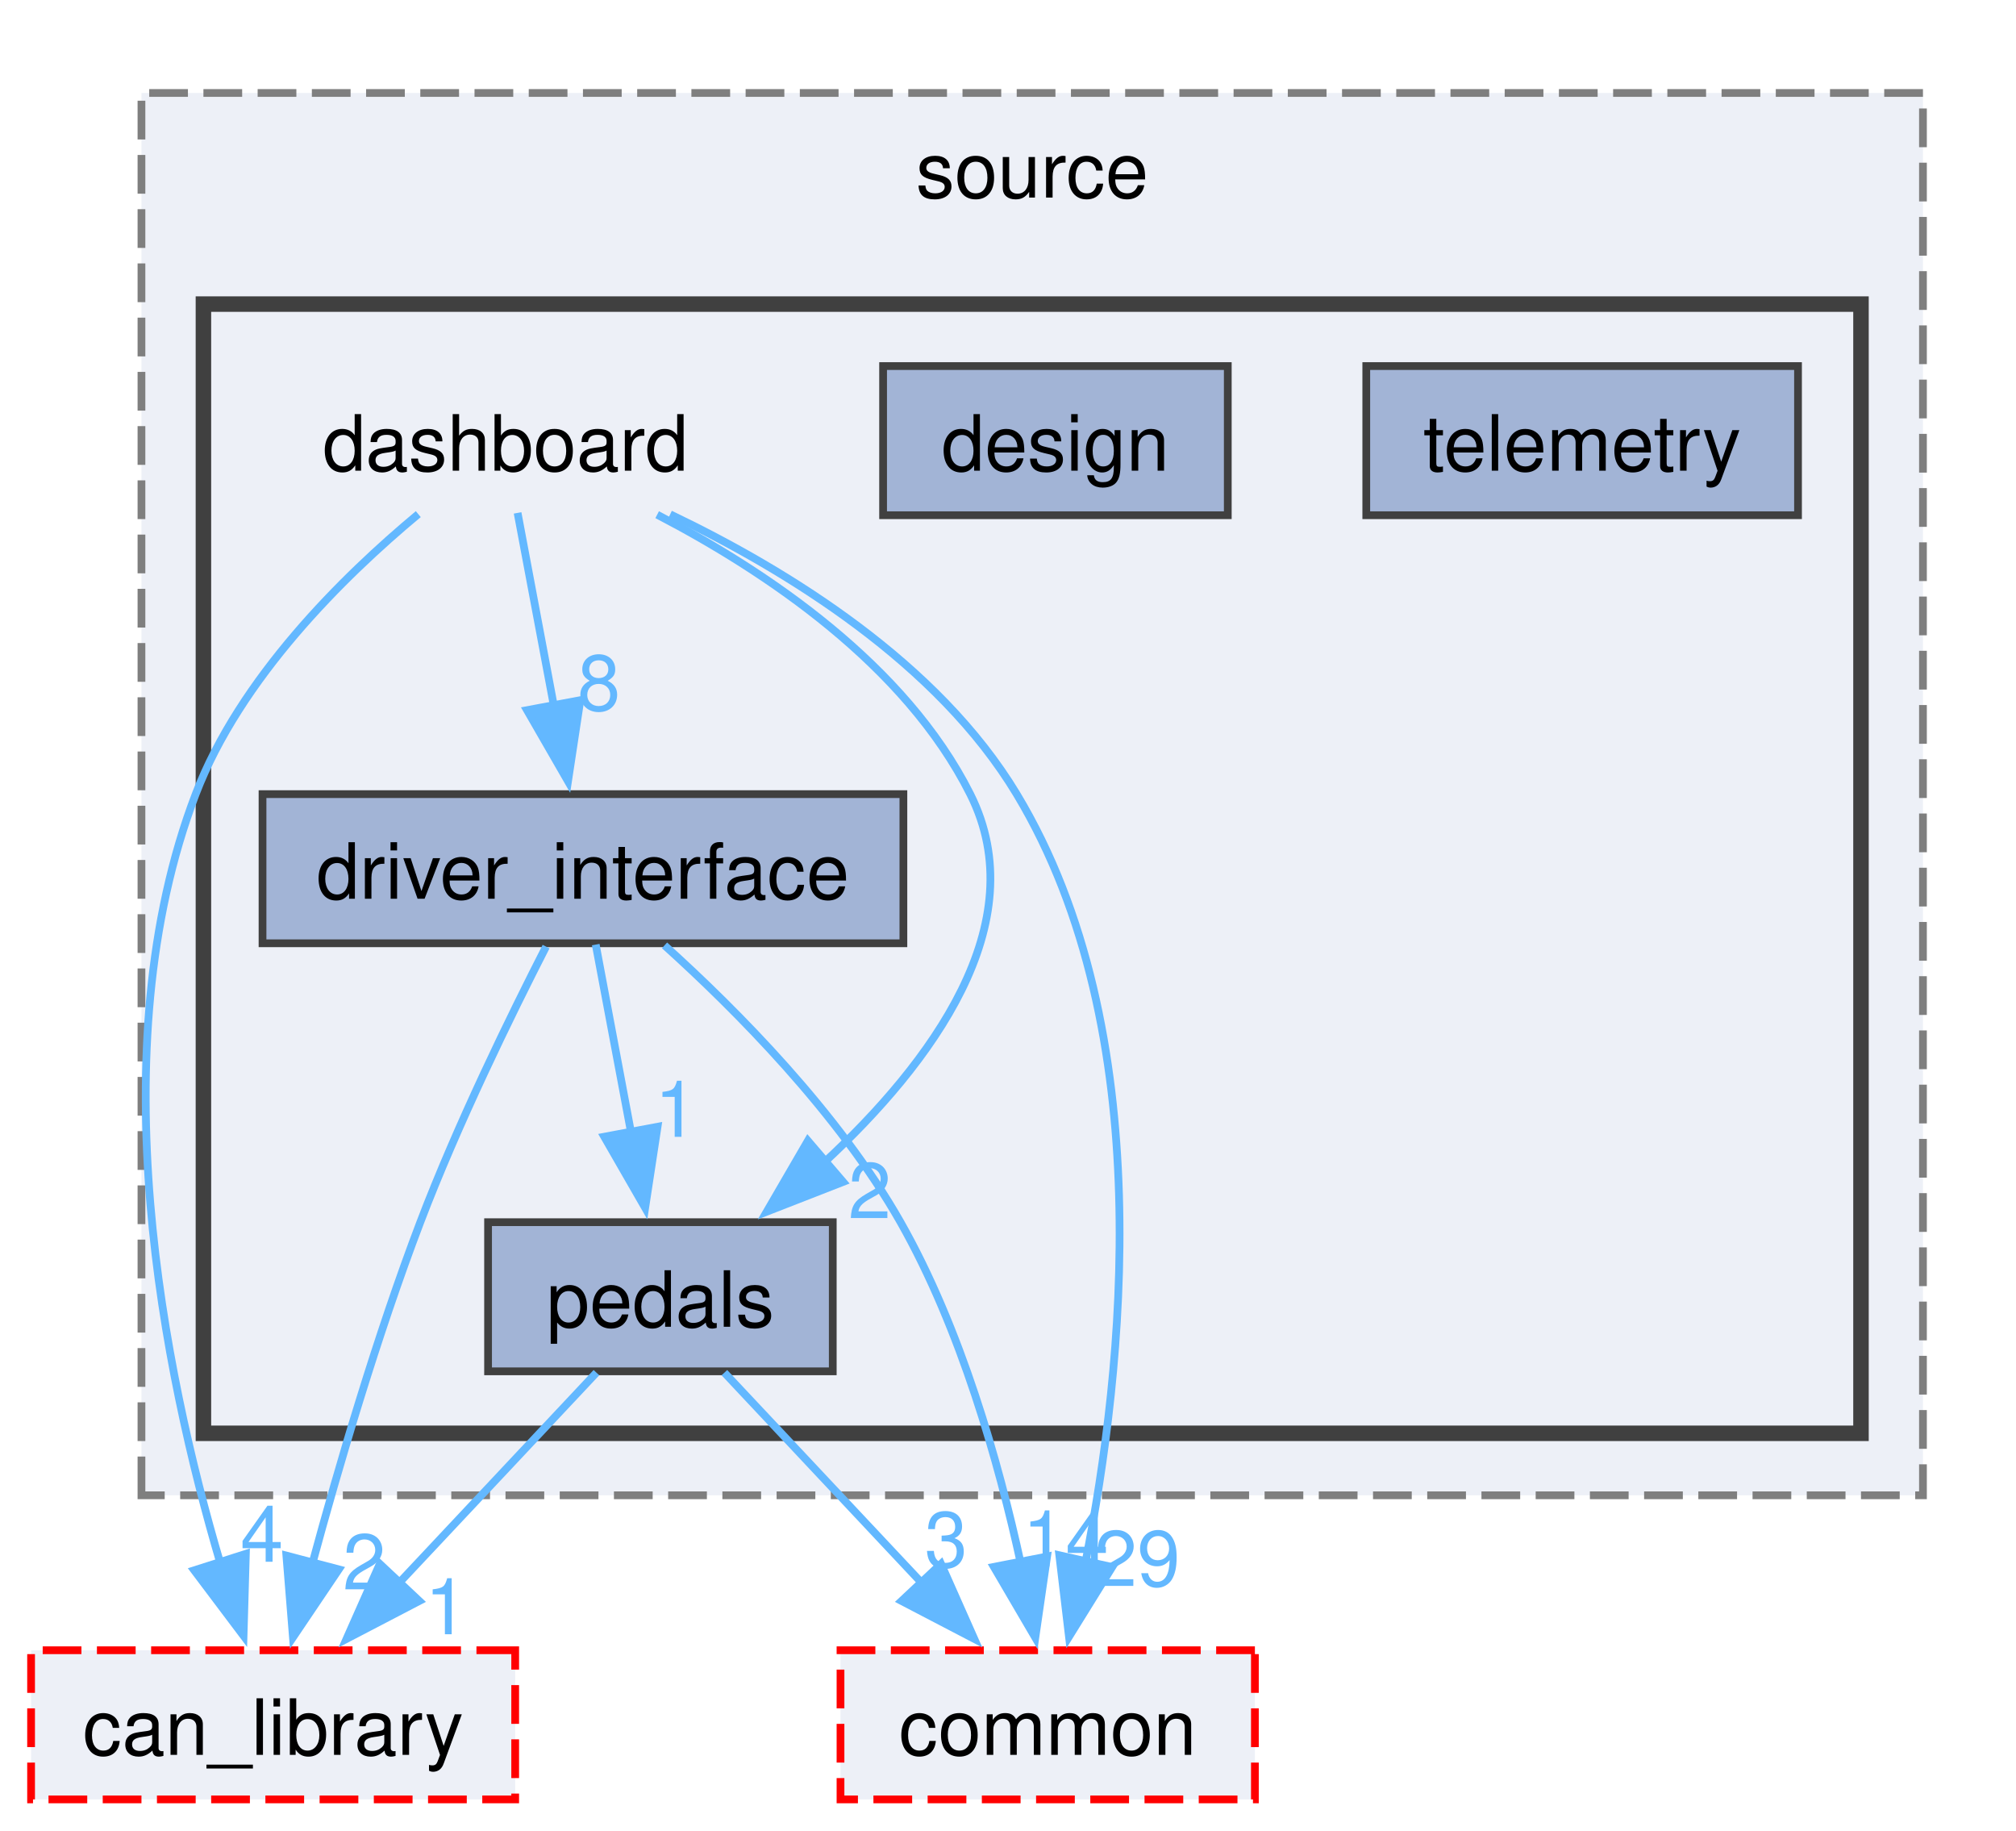
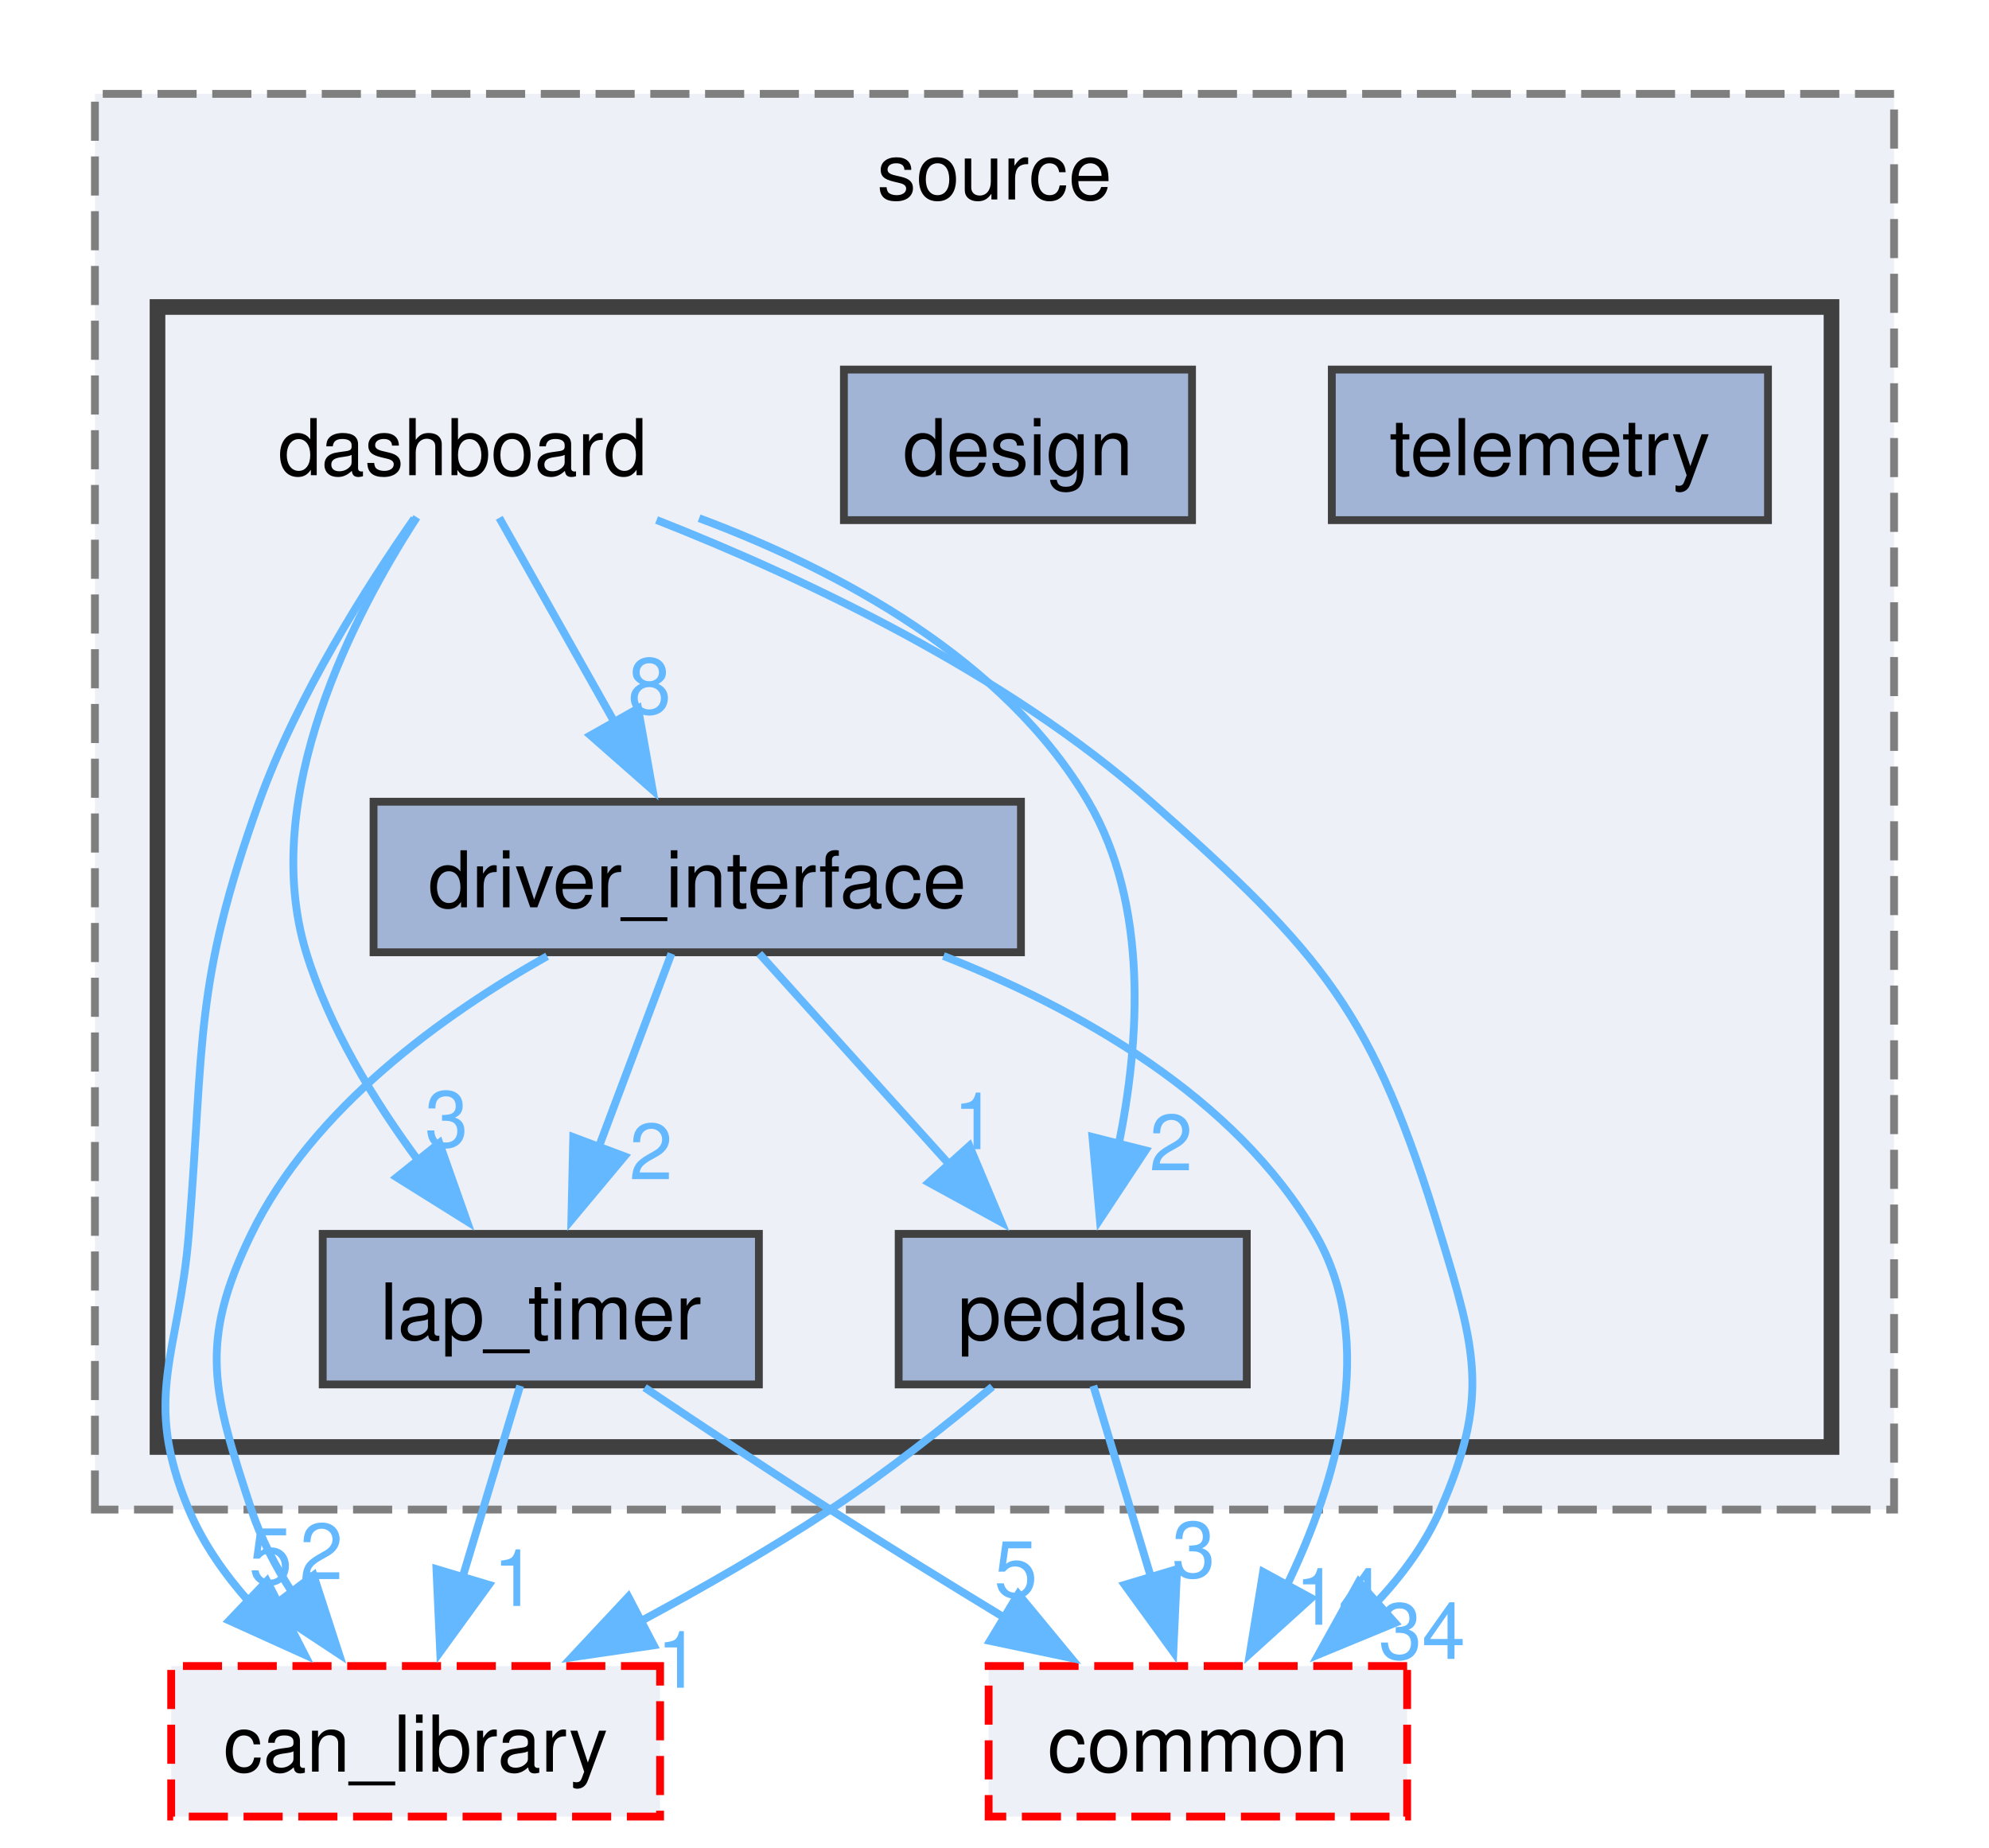
- <svg xmlns="http://www.w3.org/2000/svg" xmlns:xlink="http://www.w3.org/1999/xlink" width="260pt" height="236pt" viewBox="0.00 0.00 260.25 236.25">
+ <svg xmlns="http://www.w3.org/2000/svg" xmlns:xlink="http://www.w3.org/1999/xlink" width="254pt" height="236pt" viewBox="0.00 0.00 254.00 236.25">
  <g id="graph0" class="graph" transform="scale(1 1) rotate(0) translate(4 232.25)">
    <g id="clust1" class="cluster">
      <g id="a_clust1">
        <a xlink:href="dir_05e217f700315e70ae47203d567fe0c9.html" target="_top" xlink:title="source">
-           <polygon fill="#edf0f7" stroke="#7f7f7f" stroke-dasharray="5,2" points="14.25,-39.25 14.25,-220.25 244.25,-220.25 244.25,-39.25 14.25,-39.25" />
-           <text text-anchor="middle" x="129.25" y="-206.75" font-family="Helvetica,sans-Serif" font-size="10.00">source</text>
+           <polygon fill="#edf0f7" stroke="#7f7f7f" stroke-dasharray="5,2" points="8,-39.25 8,-220.25 238,-220.25 238,-39.25 8,-39.25" />
+           <text text-anchor="middle" x="123" y="-206.75" font-family="Helvetica,sans-Serif" font-size="10.00">source</text>
        </a>
      </g>
    </g>
    <g id="clust2" class="cluster">
      <g id="a_clust2">
        <a xlink:href="dir_bba12b9d08a3a1ad971f0427dd34efb0.html" target="_top">
-           <polygon fill="#edf0f7" stroke="#404040" stroke-width="2" points="22.25,-47.25 22.25,-193 236.25,-193 236.25,-47.25 22.25,-47.25" />
+           <polygon fill="#edf0f7" stroke="#404040" stroke-width="2" points="16,-47.25 16,-193 230,-193 230,-47.25 16,-47.25" />
        </a>
      </g>
    </g>
    <g id="node1" class="node">
-       <text text-anchor="middle" x="61.25" y="-171.5" font-family="Helvetica,sans-Serif" font-size="10.00">dashboard</text>
+       <text text-anchor="middle" x="55" y="-171.5" font-family="Helvetica,sans-Serif" font-size="10.00">dashboard</text>
    </g>
    <g id="node3" class="node">
      <g id="a_node3">
        <a xlink:href="dir_381f4c450cc4f191047d191323756178.html" target="_top" xlink:title="driver_interface">
-           <polygon fill="#a2b4d6" stroke="#404040" points="112.62,-129.75 29.88,-129.75 29.88,-110.5 112.62,-110.5 112.62,-129.75" />
-           <text text-anchor="middle" x="71.25" y="-116.25" font-family="Helvetica,sans-Serif" font-size="10.00">driver_interface</text>
+           <polygon fill="#a2b4d6" stroke="#404040" points="126.38,-129.75 43.62,-129.75 43.62,-110.5 126.38,-110.5 126.38,-129.75" />
+           <text text-anchor="middle" x="85" y="-116.25" font-family="Helvetica,sans-Serif" font-size="10.00">driver_interface</text>
        </a>
      </g>
    </g>
    <g id="edge2" class="edge">
      <g id="a_edge2">
        <a xlink:href="dir_000017_000023.html" target="_top">
-           <path fill="none" stroke="#63b8ff" d="M62.81,-166.05C64.07,-159.37 65.88,-149.71 67.51,-141.06" />
-           <polygon fill="#63b8ff" stroke="#63b8ff" points="70.91,-141.88 69.32,-131.41 64.03,-140.59 70.91,-141.88" />
+           <path fill="none" stroke="#63b8ff" d="M59.69,-166.05C63.62,-159.07 69.4,-148.82 74.44,-139.88" />
+           <polygon fill="#63b8ff" stroke="#63b8ff" points="77.44,-141.67 79.3,-131.24 71.35,-138.23 77.44,-141.67" />
        </a>
      </g>
      <g id="a_edge2-headlabel">
        <a xlink:href="dir_000017_000023.html" target="_top" xlink:title="8">
-           <text text-anchor="middle" x="73.32" y="-140.57" font-family="Helvetica,sans-Serif" font-size="10.00" fill="#63b8ff">8</text>
+           <text text-anchor="middle" x="78.9" y="-141" font-family="Helvetica,sans-Serif" font-size="10.00" fill="#63b8ff">8</text>
        </a>
      </g>
    </g>
    <g id="node4" class="node">
      <g id="a_node4">
+         <a xlink:href="dir_974ccbea2fa70dd0fd595356715c9ee5.html" target="_top" xlink:title="lap_timer">
+           <polygon fill="#a2b4d6" stroke="#404040" points="92.88,-74.5 37.12,-74.5 37.12,-55.25 92.88,-55.25 92.88,-74.5" />
+           <text text-anchor="middle" x="65" y="-61" font-family="Helvetica,sans-Serif" font-size="10.00">lap_timer</text>
+         </a>
+       </g>
+     </g>
+     <g id="edge5" class="edge">
+       <g id="a_edge5">
+         <a xlink:href="dir_000017_000036.html" target="_top">
+           <path fill="none" stroke="#63b8ff" d="M49.15,-166.12C41.27,-153.96 28.9,-130.51 35,-110.5 37.92,-100.94 43.64,-91.57 49.31,-83.9" />
+           <polygon fill="#63b8ff" stroke="#63b8ff" points="52.03,-86.11 55.56,-76.11 46.57,-81.73 52.03,-86.11" />
+         </a>
+       </g>
+       <g id="a_edge5-headlabel">
+         <a xlink:href="dir_000017_000036.html" target="_top" xlink:title="3">
+           <text text-anchor="middle" x="52.95" y="-85.63" font-family="Helvetica,sans-Serif" font-size="10.00" fill="#63b8ff">3</text>
+         </a>
+       </g>
+     </g>
+     <g id="node5" class="node">
+       <g id="a_node5">
        <a xlink:href="dir_7dc9927817823bf4cb1a9ca06e8e9848.html" target="_top" xlink:title="pedals">
-           <polygon fill="#a2b4d6" stroke="#404040" points="103.5,-74.5 59,-74.5 59,-55.25 103.5,-55.25 103.5,-74.5" />
-           <text text-anchor="middle" x="81.25" y="-61" font-family="Helvetica,sans-Serif" font-size="10.00">pedals</text>
+           <polygon fill="#a2b4d6" stroke="#404040" points="155.25,-74.5 110.75,-74.5 110.75,-55.25 155.25,-55.25 155.25,-74.5" />
+           <text text-anchor="middle" x="133" y="-61" font-family="Helvetica,sans-Serif" font-size="10.00">pedals</text>
        </a>
      </g>
    </g>
    <g id="edge4" class="edge">
      <g id="a_edge4">
-         <a xlink:href="dir_000017_000043.html" target="_top">
-           <path fill="none" stroke="#63b8ff" d="M80.83,-165.82C94.92,-158.49 112.86,-146.45 121.25,-129.75 129.68,-112.97 116.08,-94.92 102.5,-82.31" />
-           <polygon fill="#63b8ff" stroke="#63b8ff" points="104.84,-79.7 94.97,-75.85 100.29,-85.01 104.84,-79.7" />
+         <a xlink:href="dir_000017_000044.html" target="_top">
+           <path fill="none" stroke="#63b8ff" d="M85.24,-166C103.11,-159.32 124.29,-147.99 135,-129.75 142.74,-116.57 141.57,-99.07 138.84,-85.72" />
+           <polygon fill="#63b8ff" stroke="#63b8ff" points="142.31,-85.17 136.47,-76.34 135.52,-86.89 142.31,-85.17" />
        </a>
      </g>
      <g id="a_edge4-headlabel">
-         <a xlink:href="dir_000017_000043.html" target="_top" xlink:title="2">
-           <text text-anchor="middle" x="108.27" y="-75.02" font-family="Helvetica,sans-Serif" font-size="10.00" fill="#63b8ff">2</text>
-         </a>
-       </g>
-     </g>
-     <g id="node6" class="node">
-       <g id="a_node6">
+         <a xlink:href="dir_000017_000044.html" target="_top" xlink:title="2">
+           <text text-anchor="middle" x="145.57" y="-82.62" font-family="Helvetica,sans-Serif" font-size="10.00" fill="#63b8ff">2</text>
+         </a>
+       </g>
+     </g>
+     <g id="node7" class="node">
+       <g id="a_node7">
        <a xlink:href="dir_23383892851dd1305915cb7b74af71f4.html" target="_top" xlink:title="can_library">
-           <polygon fill="#edf0f7" stroke="red" stroke-dasharray="5,2" points="62.5,-19.25 0,-19.25 0,0 62.5,0 62.5,-19.25" />
-           <text text-anchor="middle" x="31.25" y="-5.75" font-family="Helvetica,sans-Serif" font-size="10.00">can_library</text>
+           <polygon fill="#edf0f7" stroke="red" stroke-dasharray="5,2" points="80.25,-19.25 17.75,-19.25 17.75,0 80.25,0 80.25,-19.25" />
+           <text text-anchor="middle" x="49" y="-5.75" font-family="Helvetica,sans-Serif" font-size="10.00">can_library</text>
        </a>
      </g>
    </g>
    <g id="edge1" class="edge">
      <g id="a_edge1">
        <a xlink:href="dir_000017_000008.html" target="_top">
-           <path fill="none" stroke="#63b8ff" d="M49.99,-165.89C40.29,-157.82 26.98,-144.71 21.25,-129.75 8.62,-96.74 17.22,-54.92 24.39,-30.63" />
-           <polygon fill="#63b8ff" stroke="#63b8ff" points="27.73,-31.7 27.43,-21.11 21.06,-29.57 27.73,-31.7" />
+           <path fill="none" stroke="#63b8ff" d="M48.82,-165.95C42.79,-157.31 33.85,-143.25 29,-129.75 20.6,-106.33 22.01,-99.3 20,-74.5 18.74,-58.88 13.96,-53.7 20,-39.25 21.79,-34.97 24.57,-31 27.71,-27.46" />
+           <polygon fill="#63b8ff" stroke="#63b8ff" points="29.99,-30.12 34.82,-20.69 25.17,-25.06 29.99,-30.12" />
        </a>
      </g>
      <g id="a_edge1-headlabel">
-         <a xlink:href="dir_000017_000008.html" target="_top" xlink:title="4">
-           <text text-anchor="middle" x="29.8" y="-30.67" font-family="Helvetica,sans-Serif" font-size="10.00" fill="#63b8ff">4</text>
-         </a>
-       </g>
-     </g>
-     <g id="node7" class="node">
-       <g id="a_node7">
+         <a xlink:href="dir_000017_000008.html" target="_top" xlink:title="5">
+           <text text-anchor="middle" x="30.45" y="-29.74" font-family="Helvetica,sans-Serif" font-size="10.00" fill="#63b8ff">5</text>
+         </a>
+       </g>
+     </g>
+     <g id="node8" class="node">
+       <g id="a_node8">
        <a xlink:href="dir_5e269a536bf5351fb01f412fd1d14980.html" target="_top" xlink:title="common">
-           <polygon fill="#edf0f7" stroke="red" stroke-dasharray="5,2" points="158,-19.25 104.5,-19.25 104.5,0 158,0 158,-19.25" />
-           <text text-anchor="middle" x="131.25" y="-5.75" font-family="Helvetica,sans-Serif" font-size="10.00">common</text>
+           <polygon fill="#edf0f7" stroke="red" stroke-dasharray="5,2" points="175.75,-19.25 122.25,-19.25 122.25,0 175.75,0 175.75,-19.25" />
+           <text text-anchor="middle" x="149" y="-5.75" font-family="Helvetica,sans-Serif" font-size="10.00">common</text>
        </a>
      </g>
    </g>
    <g id="edge3" class="edge">
      <g id="a_edge3">
        <a xlink:href="dir_000017_000010.html" target="_top">
-           <path fill="none" stroke="#63b8ff" d="M82.51,-165.87C97.65,-158.63 117.04,-146.69 127.25,-129.75 145.7,-99.12 141.07,-55.56 136.1,-30.49" />
-           <polygon fill="#63b8ff" stroke="#63b8ff" points="139.58,-29.99 134,-20.99 132.75,-31.51 139.58,-29.99" />
+           <path fill="none" stroke="#63b8ff" d="M79.8,-165.77C98.65,-158.35 124.41,-146.22 143,-129.75 165.12,-110.15 171.41,-102.78 180,-74.5 184.56,-59.51 186.28,-53.6 180,-39.25 178.05,-34.8 175.03,-30.73 171.62,-27.14" />
+           <polygon fill="#63b8ff" stroke="#63b8ff" points="174.21,-24.76 164.42,-20.72 169.55,-29.99 174.21,-24.76" />
        </a>
      </g>
      <g id="a_edge3-headlabel">
-         <a xlink:href="dir_000017_000010.html" target="_top" xlink:title="29">
-           <text text-anchor="middle" x="142.8" y="-27.54" font-family="Helvetica,sans-Serif" font-size="10.00" fill="#63b8ff">29</text>
+         <a xlink:href="dir_000017_000010.html" target="_top" xlink:title="34">
+           <text text-anchor="middle" x="177.65" y="-20.16" font-family="Helvetica,sans-Serif" font-size="10.00" fill="#63b8ff">34</text>
        </a>
      </g>
    </g>
    <g id="node2" class="node">
      <g id="a_node2">
        <a xlink:href="dir_235099f47e036daec4ed6b327c9747c5.html" target="_top" xlink:title="design">
-           <polygon fill="#a2b4d6" stroke="#404040" points="154.5,-185 110,-185 110,-165.75 154.5,-165.75 154.5,-185" />
-           <text text-anchor="middle" x="132.25" y="-171.5" font-family="Helvetica,sans-Serif" font-size="10.00">design</text>
+           <polygon fill="#a2b4d6" stroke="#404040" points="148.25,-185 103.75,-185 103.75,-165.75 148.25,-165.75 148.25,-185" />
+           <text text-anchor="middle" x="126" y="-171.5" font-family="Helvetica,sans-Serif" font-size="10.00">design</text>
+         </a>
+       </g>
+     </g>
+     <g id="edge8" class="edge">
+       <g id="a_edge8">
+         <a xlink:href="dir_000023_000036.html" target="_top">
+           <path fill="none" stroke="#63b8ff" d="M81.7,-110.33C79.17,-103.59 75.57,-94.02 72.37,-85.49" />
+           <polygon fill="#63b8ff" stroke="#63b8ff" points="75.7,-84.41 68.91,-76.28 69.15,-86.87 75.7,-84.41" />
+         </a>
+       </g>
+       <g id="a_edge8-headlabel">
+         <a xlink:href="dir_000023_000036.html" target="_top" xlink:title="2">
+           <text text-anchor="middle" x="79.09" y="-81.48" font-family="Helvetica,sans-Serif" font-size="10.00" fill="#63b8ff">2</text>
+         </a>
+       </g>
+     </g>
+     <g id="edge9" class="edge">
+       <g id="a_edge9">
+         <a xlink:href="dir_000023_000044.html" target="_top">
+           <path fill="none" stroke="#63b8ff" d="M92.93,-110.33C99.56,-102.98 109.22,-92.26 117.39,-83.19" />
+           <polygon fill="#63b8ff" stroke="#63b8ff" points="119.79,-85.75 123.89,-75.98 114.59,-81.07 119.79,-85.75" />
+         </a>
+       </g>
+       <g id="a_edge9-headlabel">
+         <a xlink:href="dir_000023_000044.html" target="_top" xlink:title="1">
+           <text text-anchor="middle" x="120.51" y="-85.33" font-family="Helvetica,sans-Serif" font-size="10.00" fill="#63b8ff">1</text>
+         </a>
+       </g>
+     </g>
+     <g id="edge6" class="edge">
+       <g id="a_edge6">
+         <a xlink:href="dir_000023_000008.html" target="_top">
+           <path fill="none" stroke="#63b8ff" d="M65.81,-110C52.5,-102.52 35.82,-90.54 28,-74.5 21.14,-60.42 23.12,-54.14 28,-39.25 29.21,-35.56 31.09,-31.95 33.25,-28.61" />
+           <polygon fill="#63b8ff" stroke="#63b8ff" points="35.95,-30.85 39.21,-20.77 30.37,-26.61 35.95,-30.85" />
+         </a>
+       </g>
+       <g id="a_edge6-headlabel">
+         <a xlink:href="dir_000023_000008.html" target="_top" xlink:title="2">
+           <text text-anchor="middle" x="36.95" y="-30.35" font-family="Helvetica,sans-Serif" font-size="10.00" fill="#63b8ff">2</text>
        </a>
      </g>
    </g>
    <g id="edge7" class="edge">
      <g id="a_edge7">
-         <a xlink:href="dir_000023_000043.html" target="_top">
-           <path fill="none" stroke="#63b8ff" d="M72.9,-110.33C74.14,-103.74 75.88,-94.46 77.46,-86.07" />
-           <polygon fill="#63b8ff" stroke="#63b8ff" points="80.88,-86.82 79.28,-76.35 74,-85.53 80.88,-86.82" />
+         <a xlink:href="dir_000023_000010.html" target="_top">
+           <path fill="none" stroke="#63b8ff" d="M116.47,-110.03C133.78,-103.24 153.76,-92.05 164,-74.5 172.07,-60.67 166.75,-42.76 160.31,-29.42" />
+           <polygon fill="#63b8ff" stroke="#63b8ff" points="163.49,-27.93 155.64,-20.82 157.34,-31.28 163.49,-27.93" />
        </a>
      </g>
      <g id="a_edge7-headlabel">
-         <a xlink:href="dir_000023_000043.html" target="_top" xlink:title="1">
-           <text text-anchor="middle" x="83.28" y="-85.52" font-family="Helvetica,sans-Serif" font-size="10.00" fill="#63b8ff">1</text>
-         </a>
-       </g>
-     </g>
-     <g id="edge5" class="edge">
-       <g id="a_edge5">
-         <a xlink:href="dir_000023_000008.html" target="_top">
-           <path fill="none" stroke="#63b8ff" d="M66.49,-110.07C61.94,-101.18 55.07,-87.14 50.25,-74.5 44.69,-59.92 39.71,-42.97 36.25,-30.2" />
-           <polygon fill="#63b8ff" stroke="#63b8ff" points="39.73,-29.69 33.81,-20.91 32.96,-31.47 39.73,-29.69" />
-         </a>
-       </g>
-       <g id="a_edge5-headlabel">
-         <a xlink:href="dir_000023_000008.html" target="_top" xlink:title="2">
-           <text text-anchor="middle" x="43.01" y="-27.1" font-family="Helvetica,sans-Serif" font-size="10.00" fill="#63b8ff">2</text>
-         </a>
-       </g>
-     </g>
-     <g id="edge6" class="edge">
-       <g id="a_edge6">
-         <a xlink:href="dir_000023_000010.html" target="_top">
-           <path fill="none" stroke="#63b8ff" d="M81.78,-110.23C91.04,-101.88 104.25,-88.59 112.25,-74.5 120.04,-60.77 124.92,-43.54 127.78,-30.43" />
-           <polygon fill="#63b8ff" stroke="#63b8ff" points="131.17,-31.35 129.65,-20.87 124.3,-30.01 131.17,-31.35" />
-         </a>
-       </g>
-       <g id="a_edge6-headlabel">
        <a xlink:href="dir_000023_000010.html" target="_top" xlink:title="14">
-           <text text-anchor="middle" x="133.56" y="-30.06" font-family="Helvetica,sans-Serif" font-size="10.00" fill="#63b8ff">14</text>
-         </a>
-       </g>
-     </g>
-     <g id="edge8" class="edge">
-       <g id="a_edge8">
-         <a xlink:href="dir_000043_000008.html" target="_top">
-           <path fill="none" stroke="#63b8ff" d="M72.99,-55.08C66.09,-47.73 56.03,-37.01 47.51,-27.94" />
-           <polygon fill="#63b8ff" stroke="#63b8ff" points="50.12,-25.61 40.72,-20.71 45.02,-30.4 50.12,-25.61" />
-         </a>
-       </g>
-       <g id="a_edge8-headlabel">
-         <a xlink:href="dir_000043_000008.html" target="_top" xlink:title="1">
-           <text text-anchor="middle" x="53.61" y="-21.31" font-family="Helvetica,sans-Serif" font-size="10.00" fill="#63b8ff">1</text>
-         </a>
-       </g>
-     </g>
-     <g id="edge9" class="edge">
-       <g id="a_edge9">
-         <a xlink:href="dir_000043_000010.html" target="_top">
-           <path fill="none" stroke="#63b8ff" d="M89.51,-55.08C96.41,-47.73 106.47,-37.01 114.99,-27.94" />
-           <polygon fill="#63b8ff" stroke="#63b8ff" points="117.48,-30.4 121.78,-20.71 112.38,-25.61 117.48,-30.4" />
-         </a>
-       </g>
-       <g id="a_edge9-headlabel">
-         <a xlink:href="dir_000043_000010.html" target="_top" xlink:title="3">
-           <text text-anchor="middle" x="118.13" y="-29.98" font-family="Helvetica,sans-Serif" font-size="10.00" fill="#63b8ff">3</text>
-         </a>
-       </g>
-     </g>
-     <g id="node5" class="node">
-       <g id="a_node5">
+           <text text-anchor="middle" x="166.98" y="-24.53" font-family="Helvetica,sans-Serif" font-size="10.00" fill="#63b8ff">14</text>
+         </a>
+       </g>
+     </g>
+     <g id="edge10" class="edge">
+       <g id="a_edge10">
+         <a xlink:href="dir_000036_000008.html" target="_top">
+           <path fill="none" stroke="#63b8ff" d="M62.36,-55.08C60.36,-48.42 57.52,-38.99 54.98,-30.53" />
+           <polygon fill="#63b8ff" stroke="#63b8ff" points="58.36,-29.63 52.14,-21.06 51.66,-31.64 58.36,-29.63" />
+         </a>
+       </g>
+       <g id="a_edge10-headlabel">
+         <a xlink:href="dir_000036_000008.html" target="_top" xlink:title="1">
+           <text text-anchor="middle" x="61.68" y="-26.93" font-family="Helvetica,sans-Serif" font-size="10.00" fill="#63b8ff">1</text>
+         </a>
+       </g>
+     </g>
+     <g id="edge11" class="edge">
+       <g id="a_edge11">
+         <a xlink:href="dir_000036_000010.html" target="_top">
+           <path fill="none" stroke="#63b8ff" d="M78.27,-54.85C85.28,-50.14 94.06,-44.31 102,-39.25 109.23,-34.65 117.16,-29.75 124.42,-25.34" />
+           <polygon fill="#63b8ff" stroke="#63b8ff" points="126.04,-28.45 132.79,-20.28 122.42,-22.46 126.04,-28.45" />
+         </a>
+       </g>
+       <g id="a_edge11-headlabel">
+         <a xlink:href="dir_000036_000010.html" target="_top" xlink:title="5">
+           <text text-anchor="middle" x="125.73" y="-28.08" font-family="Helvetica,sans-Serif" font-size="10.00" fill="#63b8ff">5</text>
+         </a>
+       </g>
+     </g>
+     <g id="edge12" class="edge">
+       <g id="a_edge12">
+         <a xlink:href="dir_000044_000008.html" target="_top">
+           <path fill="none" stroke="#63b8ff" d="M122.73,-54.96C116.85,-50.06 109.23,-44.02 102,-39.25 94.35,-34.2 85.73,-29.26 77.7,-24.94" />
+           <polygon fill="#63b8ff" stroke="#63b8ff" points="79.44,-21.9 68.95,-20.36 76.19,-28.1 79.44,-21.9" />
+         </a>
+       </g>
+       <g id="a_edge12-headlabel">
+         <a xlink:href="dir_000044_000008.html" target="_top" xlink:title="1">
+           <text text-anchor="middle" x="82.6" y="-16.47" font-family="Helvetica,sans-Serif" font-size="10.00" fill="#63b8ff">1</text>
+         </a>
+       </g>
+     </g>
+     <g id="edge13" class="edge">
+       <g id="a_edge13">
+         <a xlink:href="dir_000044_000010.html" target="_top">
+           <path fill="none" stroke="#63b8ff" d="M135.64,-55.08C137.64,-48.42 140.48,-38.99 143.02,-30.53" />
+           <polygon fill="#63b8ff" stroke="#63b8ff" points="146.34,-31.64 145.86,-21.06 139.64,-29.63 146.34,-31.64" />
+         </a>
+       </g>
+       <g id="a_edge13-headlabel">
+         <a xlink:href="dir_000044_000010.html" target="_top" xlink:title="3">
+           <text text-anchor="middle" x="148.46" y="-30.58" font-family="Helvetica,sans-Serif" font-size="10.00" fill="#63b8ff">3</text>
+         </a>
+       </g>
+     </g>
+     <g id="node6" class="node">
+       <g id="a_node6">
        <a xlink:href="dir_0b7ba9d1126e7055548a4c42d49dca8e.html" target="_top" xlink:title="telemetry">
-           <polygon fill="#a2b4d6" stroke="#404040" points="228.12,-185 172.38,-185 172.38,-165.75 228.12,-165.75 228.12,-185" />
-           <text text-anchor="middle" x="200.25" y="-171.5" font-family="Helvetica,sans-Serif" font-size="10.00">telemetry</text>
+           <polygon fill="#a2b4d6" stroke="#404040" points="221.88,-185 166.12,-185 166.12,-165.75 221.88,-165.75 221.88,-185" />
+           <text text-anchor="middle" x="194" y="-171.5" font-family="Helvetica,sans-Serif" font-size="10.00">telemetry</text>
        </a>
      </g>
    </g>
  </g>
</svg>
